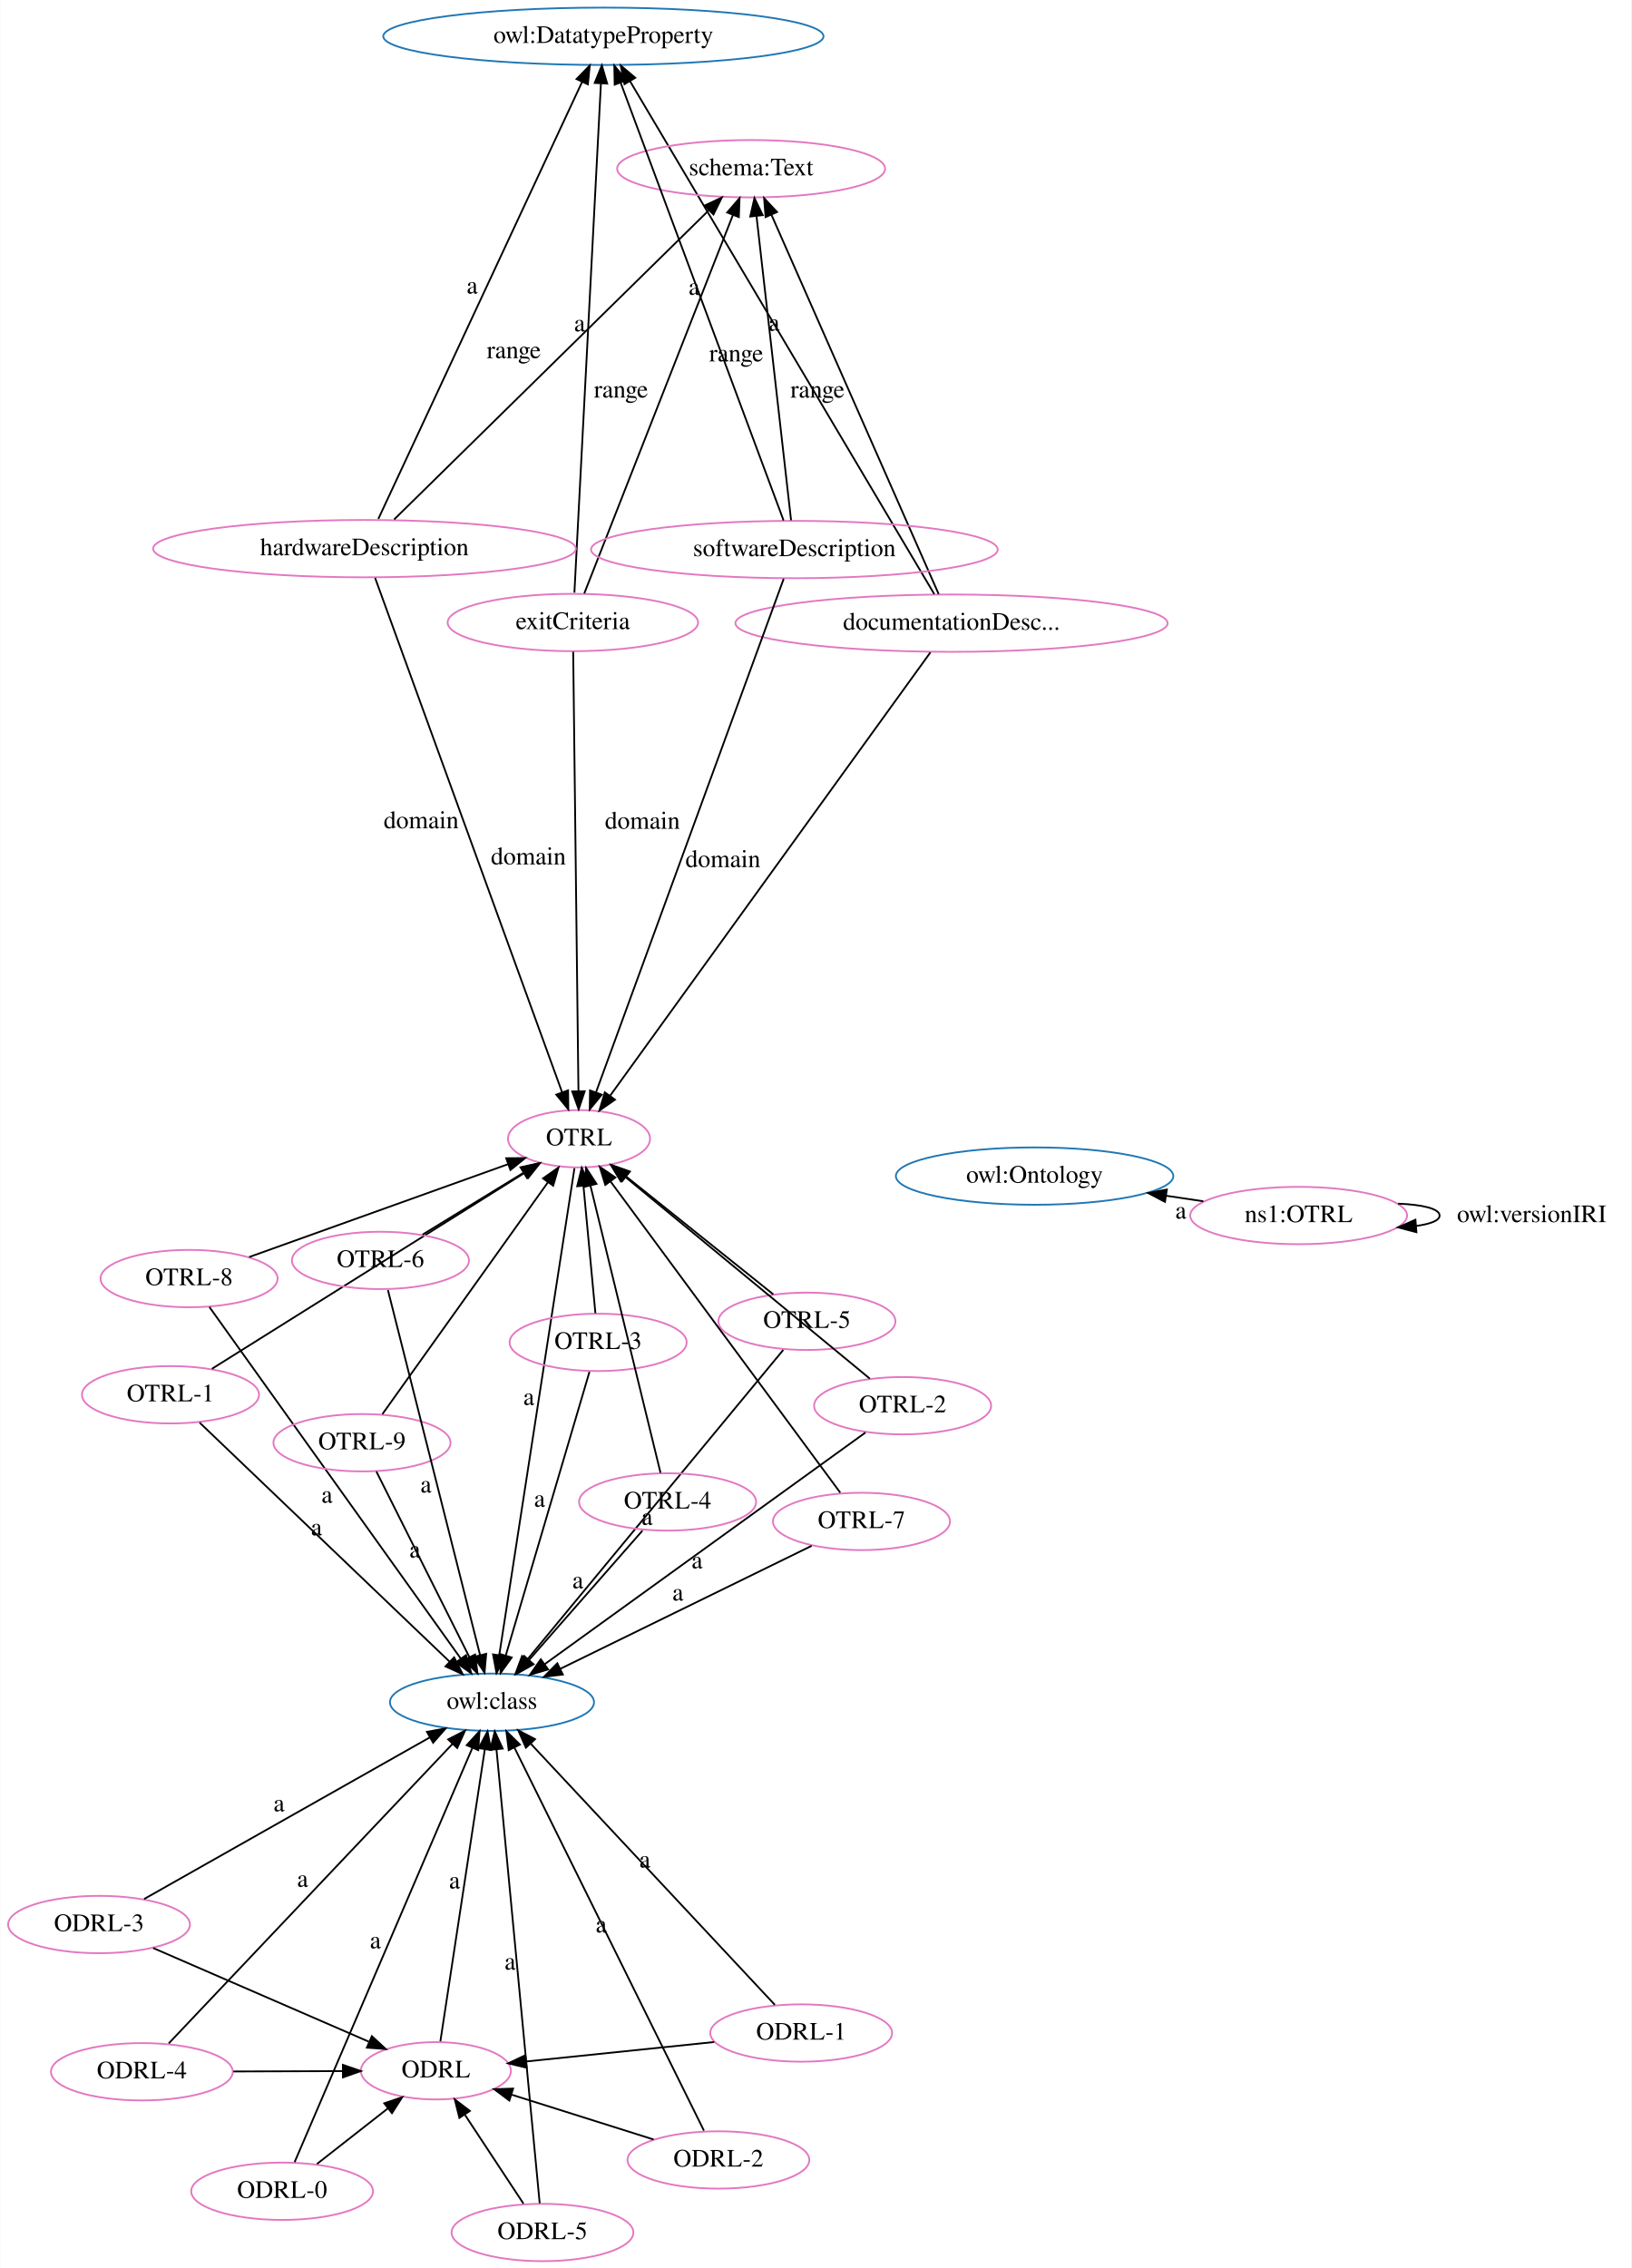
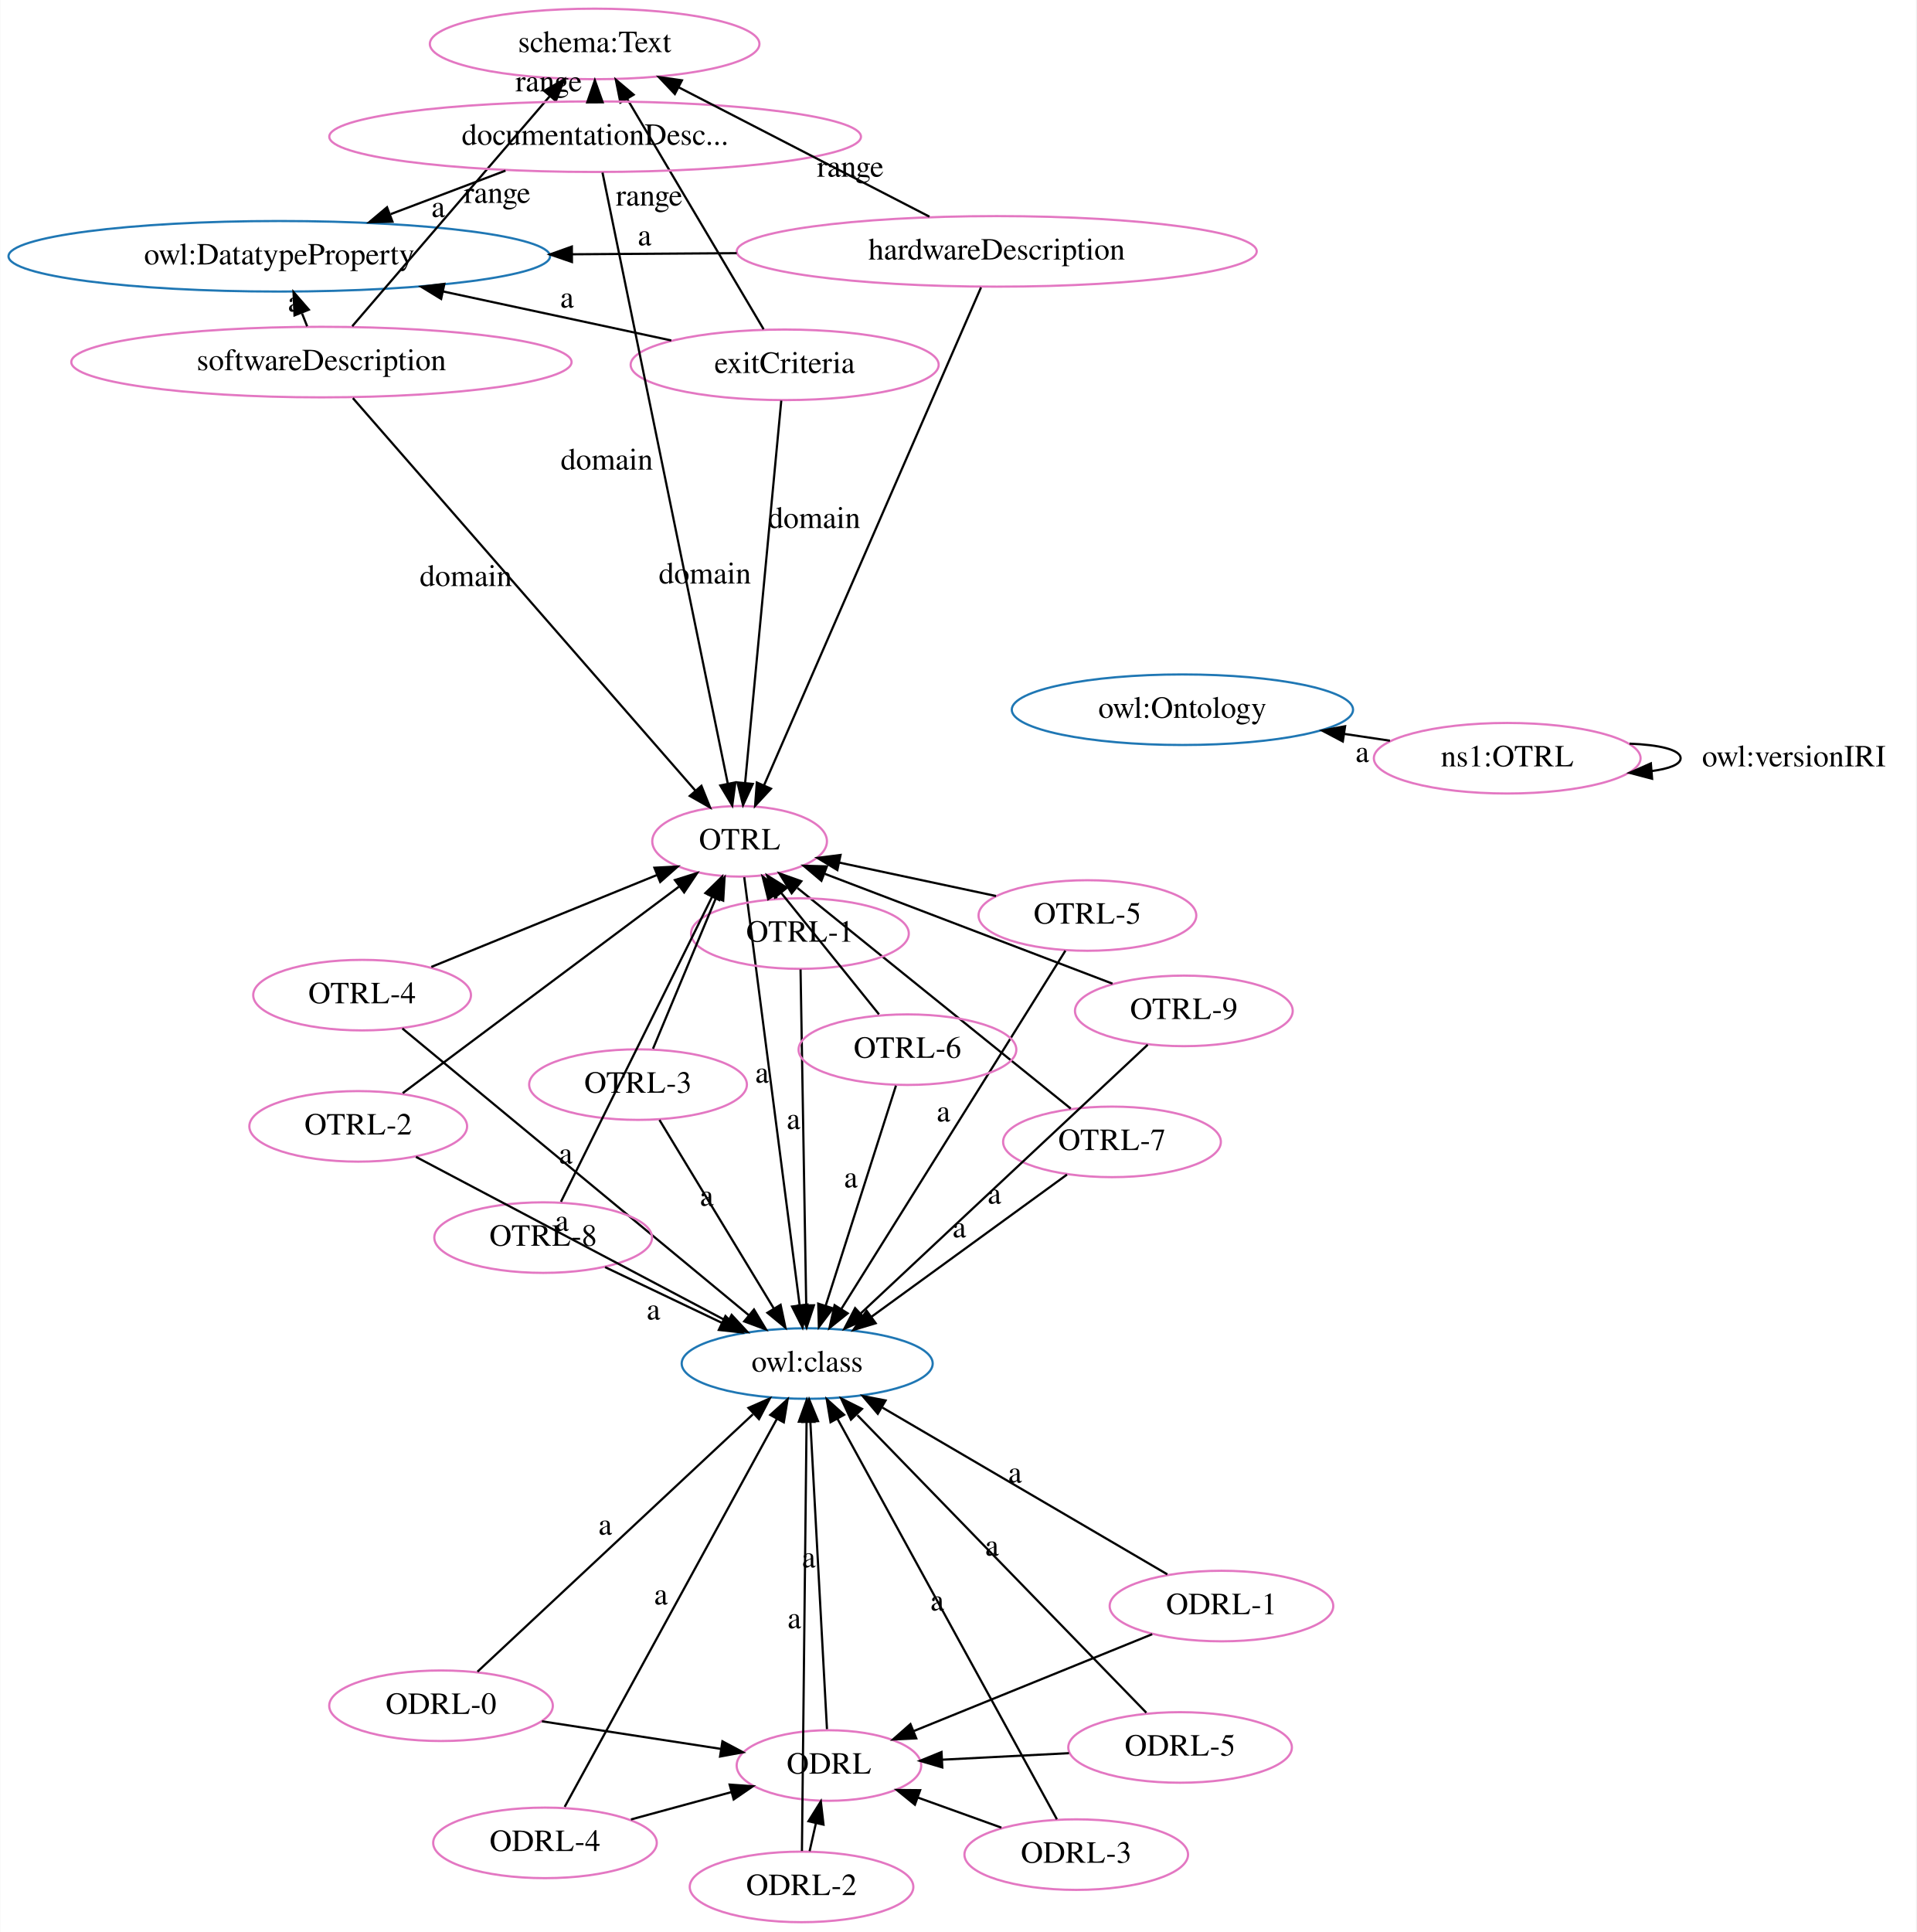
- <svg xmlns="http://www.w3.org/2000/svg" width="912pt" height="1268pt" viewBox="0.00 0.00 911.76 1268.00">
-   <g id="graph0" class="graph" transform="scale(1 1) rotate(0) translate(4 1264)">
-     <polygon fill="white" stroke="transparent" points="-4,4 -4,-1264 907.76,-1264 907.76,4 -4,4" />
+ <svg xmlns="http://www.w3.org/2000/svg" width="871pt" height="878pt" viewBox="0.00 0.00 870.76 878.00">
+   <g id="graph0" class="graph" transform="scale(1 1) rotate(0) translate(4 874)">
+     <polygon fill="white" stroke="transparent" points="-4,4 -4,-874 866.76,-874 866.76,4 -4,4" />
    <g id="node1" class="node">
-       <ellipse fill="none" stroke="#e377c2" cx="319.61" cy="-627.34" rx="39.7" ry="16.03" />
-       <text text-anchor="middle" x="319.61" y="-623.64" font-family="Times,serif" font-size="14.00">OTRL</text>
+       <ellipse fill="none" stroke="#1f77b4" cx="362.77" cy="-254.34" rx="57.05" ry="16.03" />
+       <text text-anchor="middle" x="362.77" y="-250.64" font-family="Times,serif" font-size="14.00">owl:class</text>
+     </g>
+     <g id="node2" class="node">
+       <ellipse fill="none" stroke="#1f77b4" cx="533.32" cy="-551.47" rx="77.56" ry="16.03" />
+       <text text-anchor="middle" x="533.32" y="-547.77" font-family="Times,serif" font-size="14.00">owl:Ontology</text>
+     </g>
+     <g id="node3" class="node">
+       <ellipse fill="none" stroke="#e377c2" cx="372.65" cy="-71.66" rx="41.94" ry="16.03" />
+       <text text-anchor="middle" x="372.65" y="-67.96" font-family="Times,serif" font-size="14.00">ODRL</text>
+     </g>
+     <g id="edge14" class="edge">
+       <path fill="none" stroke="black" d="M371.76,-88.19C370.05,-119.85 366.29,-189.27 364.22,-227.6" />
+       <polygon fill="black" stroke="black" points="360.7,-227.8 363.66,-237.98 367.69,-228.18 360.7,-227.8" />
+       <text text-anchor="middle" x="363.49" y="-161.69" font-family="Times,serif" font-size="14.00">a</text>
+     </g>
+     <g id="node4" class="node">
+       <ellipse fill="none" stroke="#e377c2" cx="332.05" cy="-491.66" rx="39.7" ry="16.03" />
+       <text text-anchor="middle" x="332.05" y="-487.96" font-family="Times,serif" font-size="14.00">OTRL</text>
+     </g>
+     <g id="edge45" class="edge">
+       <path fill="none" stroke="black" d="M334.16,-475.35C339.38,-435.04 352.92,-330.44 359.32,-280.99" />
+       <polygon fill="black" stroke="black" points="362.83,-281.13 360.65,-270.77 355.89,-280.24 362.83,-281.13" />
+       <text text-anchor="middle" x="342.24" y="-381.97" font-family="Times,serif" font-size="14.00">a</text>
    </g>
    <g id="node5" class="node">
-       <ellipse fill="none" stroke="#1f77b4" cx="270.95" cy="-312.31" rx="57.05" ry="16.03" />
-       <text text-anchor="middle" x="270.95" y="-308.61" font-family="Times,serif" font-size="14.00">owl:class</text>
+       <ellipse fill="none" stroke="#1f77b4" cx="122.82" cy="-757.53" rx="123.07" ry="16.03" />
+       <text text-anchor="middle" x="122.82" y="-753.83" font-family="Times,serif" font-size="14.00">owl:DatatypeProperty</text>
+     </g>
+     <g id="node6" class="node">
+       <ellipse fill="none" stroke="#e377c2" cx="266.16" cy="-854.03" rx="74.91" ry="16.03" />
+       <text text-anchor="middle" x="266.16" y="-850.33" font-family="Times,serif" font-size="14.00">schema:Text</text>
+     </g>
+     <g id="node7" class="node">
+       <ellipse fill="none" stroke="#e377c2" cx="141.98" cy="-709.45" rx="113.69" ry="16.03" />
+       <text text-anchor="middle" x="141.98" y="-705.75" font-family="Times,serif" font-size="14.00">softwareDescription</text>
+     </g>
+     <g id="edge36" class="edge">
+       <path fill="none" stroke="black" d="M156.27,-693.08C189.75,-654.71 273.38,-558.89 311.97,-514.68" />
+       <polygon fill="black" stroke="black" points="314.69,-516.88 318.63,-507.05 309.41,-512.28 314.69,-516.88" />
+       <text text-anchor="middle" x="207.62" y="-607.68" font-family="Times,serif" font-size="14.00">domain</text>
+     </g>
+     <g id="edge28" class="edge">
+       <path fill="none" stroke="black" d="M135.49,-725.73C134.75,-727.61 133.97,-729.56 133.18,-731.52" />
+       <polygon fill="black" stroke="black" points="129.75,-730.68 129.3,-741.27 136.25,-733.27 129.75,-730.68" />
+       <text text-anchor="middle" x="129.84" y="-732.43" font-family="Times,serif" font-size="14.00">a</text>
+     </g>
+     <g id="edge40" class="edge">
+       <path fill="none" stroke="black" d="M155.99,-725.75C177.9,-751.27 220.41,-800.76 245.74,-830.25" />
+       <polygon fill="black" stroke="black" points="243.23,-832.7 252.4,-838 248.54,-828.14 243.23,-832.7" />
+       <text text-anchor="middle" x="221.86" y="-781.8" font-family="Times,serif" font-size="14.00">range</text>
+     </g>
+     <g id="node8" class="node">
+       <ellipse fill="none" stroke="#e377c2" cx="680.95" cy="-529.42" rx="60.62" ry="16.03" />
+       <text text-anchor="middle" x="680.95" y="-525.72" font-family="Times,serif" font-size="14.00">ns1:OTRL</text>
+     </g>
+     <g id="edge19" class="edge">
+       <path fill="none" stroke="black" d="M627.65,-537.38C620.94,-538.38 613.98,-539.42 607.02,-540.46" />
+       <polygon fill="black" stroke="black" points="606.22,-537.04 596.85,-541.98 607.26,-543.96 606.22,-537.04" />
+       <text text-anchor="middle" x="615.08" y="-527.72" font-family="Times,serif" font-size="14.00">a</text>
+     </g>
+     <g id="edge3" class="edge">
+       <path fill="none" stroke="black" d="M736.55,-536.05C749.89,-535.53 759.76,-533.32 759.76,-529.42 759.76,-526.58 754.55,-524.64 746.58,-523.59" />
+       <polygon fill="black" stroke="black" points="746.8,-520.1 736.55,-522.78 746.24,-527.07 746.8,-520.1" />
+       <text text-anchor="middle" x="811.26" y="-525.72" font-family="Times,serif" font-size="14.00">owl:versionIRI</text>
+     </g>
+     <g id="node9" class="node">
+       <ellipse fill="none" stroke="#e377c2" cx="551.07" cy="-144.13" rx="50.82" ry="16.03" />
+       <text text-anchor="middle" x="551.07" y="-140.43" font-family="Times,serif" font-size="14.00">ODRL-1</text>
+     </g>
+     <g id="edge4" class="edge">
+       <path fill="none" stroke="black" d="M526.46,-158.54C493.37,-177.9 434.41,-212.41 397.01,-234.3" />
+       <polygon fill="black" stroke="black" points="394.86,-231.51 388,-239.58 398.4,-237.55 394.86,-231.51" />
+       <text text-anchor="middle" x="457.23" y="-200.22" font-family="Times,serif" font-size="14.00">a</text>
+     </g>
+     <g id="edge35" class="edge">
+       <path fill="none" stroke="black" d="M519.59,-131.34C489.4,-119.08 443.75,-100.53 411.35,-87.38" />
+       <polygon fill="black" stroke="black" points="412.34,-84 401.76,-83.48 409.7,-90.48 412.34,-84" />
+     </g>
+     <g id="node10" class="node">
+       <ellipse fill="none" stroke="#e377c2" cx="160.46" cy="-421.76" rx="49.49" ry="16.03" />
+       <text text-anchor="middle" x="160.46" y="-418.06" font-family="Times,serif" font-size="14.00">OTRL-4</text>
+     </g>
+     <g id="edge7" class="edge">
+       <path fill="none" stroke="black" d="M178.77,-406.61C214.7,-376.88 294.55,-310.79 336.26,-276.28" />
+       <polygon fill="black" stroke="black" points="338.59,-278.9 344.06,-269.82 334.13,-273.5 338.59,-278.9" />
+       <text text-anchor="middle" x="253.01" y="-345.25" font-family="Times,serif" font-size="14.00">a</text>
+     </g>
+     <g id="edge5" class="edge">
+       <path fill="none" stroke="black" d="M191.93,-434.58C220.83,-446.35 263.7,-463.82 294.4,-476.32" />
+       <polygon fill="black" stroke="black" points="293.33,-479.66 303.91,-480.2 295.97,-473.18 293.33,-479.66" />
+     </g>
+     <g id="node11" class="node">
+       <ellipse fill="none" stroke="#e377c2" cx="501.31" cy="-355.07" rx="49.49" ry="16.03" />
+       <text text-anchor="middle" x="501.31" y="-351.37" font-family="Times,serif" font-size="14.00">OTRL-7</text>
+     </g>
+     <g id="edge8" class="edge">
+       <path fill="none" stroke="black" d="M480.86,-340.21C457.37,-323.12 418.61,-294.95 391.95,-275.56" />
+       <polygon fill="black" stroke="black" points="393.9,-272.65 383.75,-269.6 389.78,-278.31 393.9,-272.65" />
+       <text text-anchor="middle" x="431.91" y="-311.68" font-family="Times,serif" font-size="14.00">a</text>
+     </g>
+     <g id="edge29" class="edge">
+       <path fill="none" stroke="black" d="M482.55,-370.21C452.32,-394.61 392.74,-442.69 358.31,-470.47" />
+       <polygon fill="black" stroke="black" points="355.71,-468.07 350.13,-477.08 360.11,-473.52 355.71,-468.07" />
+     </g>
+     <g id="node12" class="node">
+       <ellipse fill="none" stroke="#e377c2" cx="352.53" cy="-708.21" rx="70.01" ry="16.03" />
+       <text text-anchor="middle" x="352.53" y="-704.51" font-family="Times,serif" font-size="14.00">exitCriteria</text>
+     </g>
+     <g id="edge41" class="edge">
+       <path fill="none" stroke="black" d="M350.99,-691.93C347.48,-654.78 338.84,-563.45 334.55,-518.1" />
+       <polygon fill="black" stroke="black" points="338.04,-517.75 333.61,-508.13 331.07,-518.41 338.04,-517.75" />
+       <text text-anchor="middle" x="316.27" y="-608.82" font-family="Times,serif" font-size="14.00">domain</text>
+     </g>
+     <g id="edge31" class="edge">
+       <path fill="none" stroke="black" d="M300.98,-719.28C270.4,-725.84 231.11,-734.28 197.22,-741.56" />
+       <polygon fill="black" stroke="black" points="196.39,-738.15 187.35,-743.67 197.86,-745 196.39,-738.15" />
+       <text text-anchor="middle" x="253.6" y="-734.22" font-family="Times,serif" font-size="14.00">a</text>
+     </g>
+     <g id="edge1" class="edge">
+       <path fill="none" stroke="black" d="M342.96,-724.37C327.91,-749.77 298.62,-799.23 280.88,-829.17" />
+       <polygon fill="black" stroke="black" points="277.86,-827.41 275.78,-837.79 283.88,-830.97 277.86,-827.41" />
+       <text text-anchor="middle" x="290.92" y="-780.57" font-family="Times,serif" font-size="14.00">range</text>
+     </g>
+     <g id="node13" class="node">
+       <ellipse fill="none" stroke="#e377c2" cx="532.26" cy="-79.87" rx="50.82" ry="16.03" />
+       <text text-anchor="middle" x="532.26" y="-76.17" font-family="Times,serif" font-size="14.00">ODRL-5</text>
+     </g>
+     <g id="edge9" class="edge">
+       <path fill="none" stroke="black" d="M516.92,-95.66C487,-126.47 420.7,-194.71 385.6,-230.84" />
+       <polygon fill="black" stroke="black" points="382.66,-228.85 378.2,-238.46 387.68,-233.73 382.66,-228.85" />
+       <text text-anchor="middle" x="446.76" y="-167.05" font-family="Times,serif" font-size="14.00">a</text>
+     </g>
+     <g id="edge38" class="edge">
+       <path fill="none" stroke="black" d="M481.76,-77.27C463.34,-76.32 442.51,-75.25 424.02,-74.3" />
+       <polygon fill="black" stroke="black" points="424.18,-70.8 414.02,-73.79 423.82,-77.79 424.18,-70.8" />
+     </g>
+     <g id="node14" class="node">
+       <ellipse fill="none" stroke="#e377c2" cx="266.38" cy="-811.88" rx="120.83" ry="16.03" />
+       <text text-anchor="middle" x="266.38" y="-808.18" font-family="Times,serif" font-size="14.00">documentationDesc...</text>
+     </g>
+     <g id="edge20" class="edge">
+       <path fill="none" stroke="black" d="M269.73,-795.56C280.38,-743.63 313.55,-581.91 326.65,-518.02" />
+       <polygon fill="black" stroke="black" points="330.13,-518.45 328.71,-507.95 323.28,-517.04 330.13,-518.45" />
+       <text text-anchor="middle" x="271.69" y="-660.59" font-family="Times,serif" font-size="14.00">domain</text>
+     </g>
+     <g id="edge11" class="edge">
+       <path fill="none" stroke="black" d="M225.63,-796.45C209.41,-790.31 190.58,-783.18 173.5,-776.71" />
+       <polygon fill="black" stroke="black" points="174.27,-773.26 163.68,-773 171.79,-779.81 174.27,-773.26" />
+       <text text-anchor="middle" x="195.06" y="-775.38" font-family="Times,serif" font-size="14.00">a</text>
    </g>
    <g id="edge33" class="edge">
-       <path fill="none" stroke="black" d="M317.06,-610.85C309.11,-559.39 284.72,-401.47 275,-338.57" />
-       <polygon fill="black" stroke="black" points="278.45,-337.99 273.47,-328.64 271.54,-339.06 278.45,-337.99" />
-       <text text-anchor="middle" x="291.53" y="-478.51" font-family="Times,serif" font-size="14.00">a</text>
-     </g>
-     <g id="node2" class="node">
-       <ellipse fill="none" stroke="#1f77b4" cx="574.32" cy="-606.47" rx="77.56" ry="16.03" />
-       <text text-anchor="middle" x="574.32" y="-602.77" font-family="Times,serif" font-size="14.00">owl:Ontology</text>
-     </g>
-     <g id="node3" class="node">
-       <ellipse fill="none" stroke="#1f77b4" cx="333.23" cy="-1243.71" rx="123.07" ry="16.03" />
-       <text text-anchor="middle" x="333.23" y="-1240.01" font-family="Times,serif" font-size="14.00">owl:DatatypeProperty</text>
-     </g>
-     <g id="node4" class="node">
-       <ellipse fill="none" stroke="#e377c2" cx="239.59" cy="-106.25" rx="41.94" ry="16.03" />
-       <text text-anchor="middle" x="239.59" y="-102.55" font-family="Times,serif" font-size="14.00">ODRL</text>
+       <path fill="none" stroke="black" d="M266.3,-828.54C266.29,-828.63 266.29,-828.72 266.29,-828.81" />
+       <polygon fill="black" stroke="black" points="262.8,-827.47 266.25,-837.49 269.8,-827.51 262.8,-827.47" />
+       <text text-anchor="middle" x="245.29" y="-832.48" font-family="Times,serif" font-size="14.00">range</text>
+     </g>
+     <g id="node15" class="node">
+       <ellipse fill="none" stroke="#e377c2" cx="533.97" cy="-414.6" rx="49.49" ry="16.03" />
+       <text text-anchor="middle" x="533.97" y="-410.9" font-family="Times,serif" font-size="14.00">OTRL-9</text>
+     </g>
+     <g id="edge12" class="edge">
+       <path fill="none" stroke="black" d="M517.55,-399.23C487.29,-370.9 422.55,-310.3 387.15,-277.16" />
+       <polygon fill="black" stroke="black" points="389.34,-274.41 379.64,-270.13 384.55,-279.52 389.34,-274.41" />
+       <text text-anchor="middle" x="447.85" y="-327" font-family="Times,serif" font-size="14.00">a</text>
+     </g>
+     <g id="edge22" class="edge">
+       <path fill="none" stroke="black" d="M501.53,-426.98C465.92,-440.57 408.77,-462.38 370.82,-476.87" />
+       <polygon fill="black" stroke="black" points="369.23,-473.73 361.14,-480.56 371.73,-480.27 369.23,-473.73" />
+     </g>
+     <g id="node16" class="node">
+       <ellipse fill="none" stroke="#e377c2" cx="448.92" cy="-759.76" rx="118.17" ry="16.03" />
+       <text text-anchor="middle" x="448.92" y="-756.06" font-family="Times,serif" font-size="14.00">hardwareDescription</text>
+     </g>
+     <g id="edge21" class="edge">
+       <path fill="none" stroke="black" d="M441.78,-743.39C422.09,-698.23 366.9,-571.59 343.15,-517.11" />
+       <polygon fill="black" stroke="black" points="346.3,-515.58 339.09,-507.81 339.88,-518.38 346.3,-515.58" />
+       <text text-anchor="middle" x="365.96" y="-634.05" font-family="Times,serif" font-size="14.00">domain</text>
+     </g>
+     <g id="edge13" class="edge">
+       <path fill="none" stroke="black" d="M330.73,-758.95C306.46,-758.78 280.75,-758.61 255.99,-758.44" />
+       <polygon fill="black" stroke="black" points="255.84,-754.94 245.82,-758.37 255.8,-761.94 255.84,-754.94" />
+       <text text-anchor="middle" x="288.86" y="-762.49" font-family="Times,serif" font-size="14.00">a</text>
+     </g>
+     <g id="edge34" class="edge">
+       <path fill="none" stroke="black" d="M418.33,-775.54C387.03,-791.68 338.31,-816.81 304.46,-834.27" />
+       <polygon fill="black" stroke="black" points="302.62,-831.28 295.34,-838.98 305.83,-837.5 302.62,-831.28" />
+       <text text-anchor="middle" x="382.39" y="-793.7" font-family="Times,serif" font-size="14.00">range</text>
+     </g>
+     <g id="node17" class="node">
+       <ellipse fill="none" stroke="#e377c2" cx="196.34" cy="-98.82" rx="50.82" ry="16.03" />
+       <text text-anchor="middle" x="196.34" y="-95.12" font-family="Times,serif" font-size="14.00">ODRL-0</text>
+     </g>
+     <g id="edge15" class="edge">
+       <path fill="none" stroke="black" d="M212.91,-114.3C242.29,-141.75 303.66,-199.1 338.06,-231.24" />
+       <polygon fill="black" stroke="black" points="336.08,-234.19 345.78,-238.46 340.86,-229.08 336.08,-234.19" />
+       <text text-anchor="middle" x="270.98" y="-176.57" font-family="Times,serif" font-size="14.00">a</text>
+     </g>
+     <g id="edge30" class="edge">
+       <path fill="none" stroke="black" d="M242.21,-91.75C267.14,-87.91 297.98,-83.16 323.41,-79.24" />
+       <polygon fill="black" stroke="black" points="324.24,-82.66 333.59,-77.67 323.17,-75.74 324.24,-82.66" />
+     </g>
+     <g id="node18" class="node">
+       <ellipse fill="none" stroke="#e377c2" cx="485.06" cy="-31.17" rx="50.82" ry="16.03" />
+       <text text-anchor="middle" x="485.06" y="-27.47" font-family="Times,serif" font-size="14.00">ODRL-3</text>
+     </g>
+     <g id="edge39" class="edge">
+       <path fill="none" stroke="black" d="M476.27,-47.22C455.21,-85.65 401.77,-183.17 376.46,-229.36" />
+       <polygon fill="black" stroke="black" points="373.39,-227.69 371.65,-238.14 379.53,-231.05 373.39,-227.69" />
+       <text text-anchor="middle" x="421.86" y="-142.09" font-family="Times,serif" font-size="14.00">a</text>
    </g>
    <g id="edge6" class="edge">
-       <path fill="none" stroke="black" d="M242.1,-122.77C247.53,-158.42 260.38,-242.87 266.94,-285.99" />
-       <polygon fill="black" stroke="black" points="263.5,-286.64 268.46,-296 270.42,-285.59 263.5,-286.64" />
-       <text text-anchor="middle" x="250.02" y="-208.18" font-family="Times,serif" font-size="14.00">a</text>
-     </g>
-     <g id="node6" class="node">
-       <ellipse fill="none" stroke="#e377c2" cx="443.83" cy="-127.37" rx="50.82" ry="16.03" />
-       <text text-anchor="middle" x="443.83" y="-123.67" font-family="Times,serif" font-size="14.00">ODRL-1</text>
+       <path fill="none" stroke="black" d="M451.03,-43.43C439.1,-47.72 425.58,-52.59 413.17,-57.06" />
+       <polygon fill="black" stroke="black" points="411.73,-53.86 403.51,-60.54 414.1,-60.45 411.73,-53.86" />
+     </g>
+     <g id="node19" class="node">
+       <ellipse fill="none" stroke="#e377c2" cx="359.47" cy="-449.74" rx="49.49" ry="16.03" />
+       <text text-anchor="middle" x="359.47" y="-446.04" font-family="Times,serif" font-size="14.00">OTRL-1</text>
+     </g>
+     <g id="edge42" class="edge">
+       <path fill="none" stroke="black" d="M359.75,-433.42C360.32,-399.65 361.63,-321.88 362.33,-280.82" />
+       <polygon fill="black" stroke="black" points="365.83,-280.81 362.5,-270.76 358.83,-280.7 365.83,-280.81" />
+       <text text-anchor="middle" x="356.54" y="-360.92" font-family="Times,serif" font-size="14.00">a</text>
+     </g>
+     <g id="edge46" class="edge">
+       <path fill="none" stroke="black" d="M348.95,-465.83C348.69,-466.23 348.42,-466.64 348.15,-467.05" />
+       <polygon fill="black" stroke="black" points="345.05,-465.4 342.5,-475.69 350.91,-469.23 345.05,-465.4" />
+     </g>
+     <g id="node20" class="node">
+       <ellipse fill="none" stroke="#e377c2" cx="285.88" cy="-381.1" rx="49.49" ry="16.03" />
+       <text text-anchor="middle" x="285.88" y="-377.4" font-family="Times,serif" font-size="14.00">OTRL-3</text>
+     </g>
+     <g id="edge16" class="edge">
+       <path fill="none" stroke="black" d="M295.62,-365.04C308.72,-343.45 332.15,-304.82 347.58,-279.38" />
+       <polygon fill="black" stroke="black" points="350.68,-281.03 352.87,-270.67 344.69,-277.4 350.68,-281.03" />
+       <text text-anchor="middle" x="317.1" y="-326.01" font-family="Times,serif" font-size="14.00">a</text>
+     </g>
+     <g id="edge27" class="edge">
+       <path fill="none" stroke="black" d="M292.69,-397.41C300.23,-415.46 312.47,-444.78 321.3,-465.92" />
+       <polygon fill="black" stroke="black" points="318.13,-467.4 325.21,-475.28 324.59,-464.7 318.13,-467.4" />
+     </g>
+     <g id="node21" class="node">
+       <ellipse fill="none" stroke="#e377c2" cx="360.2" cy="-16.49" rx="50.82" ry="16.03" />
+       <text text-anchor="middle" x="360.2" y="-12.79" font-family="Times,serif" font-size="14.00">ODRL-2</text>
+     </g>
+     <g id="edge17" class="edge">
+       <path fill="none" stroke="black" d="M360.38,-32.83C360.81,-73.23 361.95,-178.07 362.48,-227.63" />
+       <polygon fill="black" stroke="black" points="358.99,-227.92 362.59,-237.88 365.99,-227.84 358.99,-227.92" />
+       <text text-anchor="middle" x="356.93" y="-134.03" font-family="Times,serif" font-size="14.00">a</text>
+     </g>
+     <g id="edge44" class="edge">
+       <path fill="none" stroke="black" d="M363.87,-32.74C364.77,-36.74 365.76,-41.14 366.74,-45.48" />
+       <polygon fill="black" stroke="black" points="363.35,-46.34 368.97,-55.33 370.18,-44.8 363.35,-46.34" />
+     </g>
+     <g id="node22" class="node">
+       <ellipse fill="none" stroke="#e377c2" cx="243.59" cy="-36.5" rx="50.82" ry="16.03" />
+       <text text-anchor="middle" x="243.59" y="-32.8" font-family="Times,serif" font-size="14.00">ODRL-4</text>
+     </g>
+     <g id="edge43" class="edge">
+       <path fill="none" stroke="black" d="M252.55,-52.88C273.22,-90.66 324.36,-184.14 349.03,-229.23" />
+       <polygon fill="black" stroke="black" points="346,-230.98 353.87,-238.08 352.14,-227.62 346,-230.98" />
+       <text text-anchor="middle" x="296.29" y="-144.85" font-family="Times,serif" font-size="14.00">a</text>
+     </g>
+     <g id="edge10" class="edge">
+       <path fill="none" stroke="black" d="M282.67,-47.15C297.01,-51.05 313.36,-55.51 328.15,-59.53" />
+       <polygon fill="black" stroke="black" points="327.52,-62.99 338.09,-62.24 329.36,-56.24 327.52,-62.99" />
+     </g>
+     <g id="node23" class="node">
+       <ellipse fill="none" stroke="#e377c2" cx="490.14" cy="-457.95" rx="49.49" ry="16.03" />
+       <text text-anchor="middle" x="490.14" y="-454.25" font-family="Times,serif" font-size="14.00">OTRL-5</text>
+     </g>
+     <g id="edge18" class="edge">
+       <path fill="none" stroke="black" d="M480.14,-441.97C458.02,-406.6 404.76,-321.46 378.27,-279.12" />
+       <polygon fill="black" stroke="black" points="381.17,-277.15 372.9,-270.53 375.23,-280.86 381.17,-277.15" />
+       <text text-anchor="middle" x="424.71" y="-364.34" font-family="Times,serif" font-size="14.00">a</text>
+     </g>
+     <g id="edge32" class="edge">
+       <path fill="none" stroke="black" d="M448.6,-466.8C426.71,-471.47 399.81,-477.21 377.38,-481.99" />
+       <polygon fill="black" stroke="black" points="376.47,-478.61 367.42,-484.12 377.93,-485.46 376.47,-478.61" />
+     </g>
+     <g id="node24" class="node">
+       <ellipse fill="none" stroke="#e377c2" cx="408.34" cy="-396.98" rx="49.49" ry="16.03" />
+       <text text-anchor="middle" x="408.34" y="-393.28" font-family="Times,serif" font-size="14.00">OTRL-6</text>
+     </g>
+     <g id="edge24" class="edge">
+       <path fill="none" stroke="black" d="M403.11,-380.62C395.29,-356.14 380.47,-309.73 371.13,-280.51" />
+       <polygon fill="black" stroke="black" points="374.46,-279.41 368.08,-270.95 367.79,-281.54 374.46,-279.41" />
+       <text text-anchor="middle" x="382.62" y="-334.36" font-family="Times,serif" font-size="14.00">a</text>
+     </g>
+     <g id="edge2" class="edge">
+       <path fill="none" stroke="black" d="M395.4,-413.04C383.2,-428.18 364.77,-451.06 350.93,-468.24" />
+       <polygon fill="black" stroke="black" points="348.1,-466.17 344.55,-476.15 353.55,-470.56 348.1,-466.17" />
+     </g>
+     <g id="node25" class="node">
+       <ellipse fill="none" stroke="#e377c2" cx="242.77" cy="-311.57" rx="49.49" ry="16.03" />
+       <text text-anchor="middle" x="242.77" y="-307.87" font-family="Times,serif" font-size="14.00">OTRL-8</text>
+     </g>
+     <g id="edge25" class="edge">
+       <path fill="none" stroke="black" d="M270.91,-298.15C286.69,-290.63 306.61,-281.12 323.87,-272.89" />
+       <polygon fill="black" stroke="black" points="325.62,-275.94 333.14,-268.47 322.61,-269.62 325.62,-275.94" />
+       <text text-anchor="middle" x="292.89" y="-274.32" font-family="Times,serif" font-size="14.00">a</text>
+     </g>
+     <g id="edge37" class="edge">
+       <path fill="none" stroke="black" d="M250.85,-327.87C266.45,-359.34 300.83,-428.69 319.46,-466.27" />
+       <polygon fill="black" stroke="black" points="316.48,-468.12 324.05,-475.53 322.75,-465.01 316.48,-468.12" />
+     </g>
+     <g id="node26" class="node">
+       <ellipse fill="none" stroke="#e377c2" cx="158.7" cy="-362.12" rx="49.49" ry="16.03" />
+       <text text-anchor="middle" x="158.7" y="-358.42" font-family="Times,serif" font-size="14.00">OTRL-2</text>
    </g>
    <g id="edge26" class="edge">
-       <path fill="none" stroke="black" d="M395.17,-122.34C363.44,-119.06 322.13,-114.79 290.05,-111.47" />
-       <polygon fill="black" stroke="black" points="290.29,-107.98 279.98,-110.43 289.57,-114.94 290.29,-107.98" />
-     </g>
-     <g id="edge25" class="edge">
-       <path fill="none" stroke="black" d="M429.09,-143.14C398.6,-175.76 328.46,-250.79 292.72,-289.01" />
-       <polygon fill="black" stroke="black" points="289.92,-286.89 285.65,-296.58 295.03,-291.67 289.92,-286.89" />
-       <text text-anchor="middle" x="356.41" y="-219.88" font-family="Times,serif" font-size="14.00">a</text>
-     </g>
-     <g id="node7" class="node">
-       <ellipse fill="none" stroke="#e377c2" cx="101.59" cy="-549.17" rx="49.49" ry="16.03" />
-       <text text-anchor="middle" x="101.59" y="-545.47" font-family="Times,serif" font-size="14.00">OTRL-8</text>
-     </g>
-     <g id="edge12" class="edge">
-       <path fill="none" stroke="black" d="M135.18,-561.21C174.21,-575.21 238.55,-598.28 279.99,-613.14" />
-       <polygon fill="black" stroke="black" points="278.9,-616.46 289.49,-616.54 281.26,-609.87 278.9,-616.46" />
-     </g>
-     <g id="edge2" class="edge">
-       <path fill="none" stroke="black" d="M112.97,-533.26C141.94,-492.74 218.68,-385.41 253.42,-336.82" />
-       <polygon fill="black" stroke="black" points="256.43,-338.63 259.4,-328.46 250.73,-334.56 256.43,-338.63" />
-       <text text-anchor="middle" x="178.69" y="-423.84" font-family="Times,serif" font-size="14.00">a</text>
-     </g>
-     <g id="node8" class="node">
-       <ellipse fill="none" stroke="#e377c2" cx="198.26" cy="-457.39" rx="49.49" ry="16.03" />
-       <text text-anchor="middle" x="198.26" y="-453.69" font-family="Times,serif" font-size="14.00">OTRL-9</text>
-     </g>
-     <g id="edge46" class="edge">
-       <path fill="none" stroke="black" d="M209.67,-473.38C231,-503.24 276.98,-567.65 302.2,-602.96" />
-       <polygon fill="black" stroke="black" points="299.47,-605.17 308.13,-611.27 305.17,-601.1 299.47,-605.17" />
-     </g>
-     <g id="edge3" class="edge">
-       <path fill="none" stroke="black" d="M206.31,-441.31C218.92,-416.15 243.42,-367.26 258.36,-337.43" />
-       <polygon fill="black" stroke="black" points="261.5,-338.97 262.85,-328.46 255.24,-335.84 261.5,-338.97" />
-       <text text-anchor="middle" x="227.84" y="-393.17" font-family="Times,serif" font-size="14.00">a</text>
-     </g>
-     <g id="node9" class="node">
-       <ellipse fill="none" stroke="#e377c2" cx="447.03" cy="-525.29" rx="49.49" ry="16.03" />
-       <text text-anchor="middle" x="447.03" y="-521.59" font-family="Times,serif" font-size="14.00">OTRL-5</text>
-     </g>
-     <g id="edge13" class="edge">
-       <path fill="none" stroke="black" d="M428.23,-540.35C406.46,-557.78 370.46,-586.62 345.92,-606.27" />
-       <polygon fill="black" stroke="black" points="343.69,-603.57 338.07,-612.55 348.06,-609.03 343.69,-603.57" />
-     </g>
-     <g id="edge4" class="edge">
-       <path fill="none" stroke="black" d="M433.8,-509.28C403.06,-472.11 326.74,-379.8 290.57,-336.04" />
-       <polygon fill="black" stroke="black" points="293.16,-333.69 284.09,-328.21 287.77,-338.15 293.16,-333.69" />
-       <text text-anchor="middle" x="357.68" y="-411.46" font-family="Times,serif" font-size="14.00">a</text>
-     </g>
-     <g id="node10" class="node">
-       <ellipse fill="none" stroke="#e377c2" cx="527.87" cy="-915.59" rx="120.83" ry="16.03" />
-       <text text-anchor="middle" x="527.87" y="-911.89" font-family="Times,serif" font-size="14.00">documentationDesc...</text>
-     </g>
-     <g id="edge14" class="edge">
-       <path fill="none" stroke="black" d="M516.08,-899.27C481.2,-850.99 378.42,-708.74 337.1,-651.55" />
-       <polygon fill="black" stroke="black" points="339.71,-649.19 331.02,-643.13 334.03,-653.29 339.71,-649.19" />
-       <text text-anchor="middle" x="400.09" y="-779.21" font-family="Times,serif" font-size="14.00">domain</text>
-     </g>
-     <g id="edge5" class="edge">
-       <path fill="none" stroke="black" d="M518.22,-931.86C486.64,-985.11 386.21,-1154.39 348.1,-1218.65" />
-       <polygon fill="black" stroke="black" points="345.03,-1216.95 342.94,-1227.34 351.05,-1220.52 345.03,-1216.95" />
-       <text text-anchor="middle" x="428.66" y="-1079.05" font-family="Times,serif" font-size="14.00">a</text>
-     </g>
-     <g id="node15" class="node">
-       <ellipse fill="none" stroke="#e377c2" cx="415.83" cy="-1169.67" rx="74.91" ry="16.03" />
-       <text text-anchor="middle" x="415.83" y="-1165.97" font-family="Times,serif" font-size="14.00">schema:Text</text>
-     </g>
-     <g id="edge42" class="edge">
-       <path fill="none" stroke="black" d="M520.69,-931.87C501.73,-974.88 450.17,-1091.8 427.17,-1143.96" />
-       <polygon fill="black" stroke="black" points="423.92,-1142.64 423.09,-1153.2 430.33,-1145.46 423.92,-1142.64" />
-       <text text-anchor="middle" x="452.93" y="-1041.72" font-family="Times,serif" font-size="14.00">range</text>
-     </g>
-     <g id="node11" class="node">
-       <ellipse fill="none" stroke="#e377c2" cx="91.2" cy="-484.21" rx="49.49" ry="16.03" />
-       <text text-anchor="middle" x="91.2" y="-480.51" font-family="Times,serif" font-size="14.00">OTRL-1</text>
-     </g>
-     <g id="edge17" class="edge">
-       <path fill="none" stroke="black" d="M114.36,-498.72C155.82,-524.71 242.74,-579.17 289.04,-608.19" />
-       <polygon fill="black" stroke="black" points="287.4,-611.29 297.73,-613.64 291.12,-605.36 287.4,-611.29" />
-     </g>
-     <g id="edge7" class="edge">
-       <path fill="none" stroke="black" d="M107.47,-468.65C139.34,-438.18 210.11,-370.5 247.21,-335.02" />
-       <polygon fill="black" stroke="black" points="249.78,-337.4 254.59,-327.96 244.94,-332.34 249.78,-337.4" />
-       <text text-anchor="middle" x="172.84" y="-405.63" font-family="Times,serif" font-size="14.00">a</text>
-     </g>
-     <g id="node12" class="node">
-       <ellipse fill="none" stroke="#e377c2" cx="721.95" cy="-584.42" rx="60.62" ry="16.03" />
-       <text text-anchor="middle" x="721.95" y="-580.72" font-family="Times,serif" font-size="14.00">ns1:OTRL</text>
-     </g>
-     <g id="edge37" class="edge">
-       <path fill="none" stroke="black" d="M668.65,-592.38C661.94,-593.38 654.98,-594.42 648.02,-595.46" />
-       <polygon fill="black" stroke="black" points="647.22,-592.04 637.85,-596.98 648.26,-598.96 647.22,-592.04" />
-       <text text-anchor="middle" x="656.08" y="-582.72" font-family="Times,serif" font-size="14.00">a</text>
-     </g>
-     <g id="edge27" class="edge">
-       <path fill="none" stroke="black" d="M777.55,-591.05C790.89,-590.53 800.76,-588.32 800.76,-584.42 800.76,-581.58 795.55,-579.64 787.58,-578.59" />
-       <polygon fill="black" stroke="black" points="787.8,-575.1 777.55,-577.78 787.24,-582.07 787.8,-575.1" />
-       <text text-anchor="middle" x="852.26" y="-580.72" font-family="Times,serif" font-size="14.00">owl:versionIRI</text>
-     </g>
-     <g id="node13" class="node">
-       <ellipse fill="none" stroke="#e377c2" cx="316.16" cy="-915.97" rx="70.01" ry="16.03" />
-       <text text-anchor="middle" x="316.16" y="-912.27" font-family="Times,serif" font-size="14.00">exitCriteria</text>
-     </g>
-     <g id="edge40" class="edge">
-       <path fill="none" stroke="black" d="M316.35,-899.63C316.92,-852.02 318.58,-713.08 319.29,-654.21" />
-       <polygon fill="black" stroke="black" points="322.79,-653.91 319.41,-643.87 315.79,-653.82 322.79,-653.91" />
-       <text text-anchor="middle" x="291.32" y="-780.72" font-family="Times,serif" font-size="14.00">domain</text>
-     </g>
-     <g id="edge8" class="edge">
-       <path fill="none" stroke="black" d="M317.03,-932.68C319.8,-985.95 328.46,-1152.11 331.85,-1217.19" />
-       <polygon fill="black" stroke="black" points="328.37,-1217.62 332.38,-1227.43 335.36,-1217.26 328.37,-1217.62" />
-       <text text-anchor="middle" x="319.94" y="-1078.73" font-family="Times,serif" font-size="14.00">a</text>
-     </g>
-     <g id="edge35" class="edge">
-       <path fill="none" stroke="black" d="M322.55,-932.23C339.38,-975.09 385.09,-1091.44 405.61,-1143.67" />
-       <polygon fill="black" stroke="black" points="402.45,-1145.2 409.36,-1153.23 408.97,-1142.64 402.45,-1145.2" />
-       <text text-anchor="middle" x="343.08" y="-1041.75" font-family="Times,serif" font-size="14.00">range</text>
-     </g>
-     <g id="node14" class="node">
-       <ellipse fill="none" stroke="#e377c2" cx="330.3" cy="-513.5" rx="49.49" ry="16.03" />
-       <text text-anchor="middle" x="330.3" y="-509.8" font-family="Times,serif" font-size="14.00">OTRL-3</text>
-     </g>
-     <g id="edge29" class="edge">
-       <path fill="none" stroke="black" d="M328.77,-529.81C327.02,-548.41 324.14,-579.07 322.08,-601.06" />
-       <polygon fill="black" stroke="black" points="318.59,-600.78 321.14,-611.06 325.56,-601.43 318.59,-600.78" />
-     </g>
-     <g id="edge31" class="edge">
-       <path fill="none" stroke="black" d="M325.45,-497.03C315.16,-462.17 291.11,-380.64 278.68,-338.53" />
-       <polygon fill="black" stroke="black" points="281.97,-337.32 275.79,-328.72 275.26,-339.3 281.97,-337.32" />
-       <text text-anchor="middle" x="297.56" y="-421.58" font-family="Times,serif" font-size="14.00">a</text>
-     </g>
-     <g id="node16" class="node">
-       <ellipse fill="none" stroke="#e377c2" cx="397.56" cy="-56.4" rx="50.82" ry="16.03" />
-       <text text-anchor="middle" x="397.56" y="-52.7" font-family="Times,serif" font-size="14.00">ODRL-2</text>
-     </g>
-     <g id="edge24" class="edge">
-       <path fill="none" stroke="black" d="M361.32,-67.84C337.7,-75.29 306.79,-85.05 282.02,-92.86" />
-       <polygon fill="black" stroke="black" points="280.66,-89.62 272.17,-95.97 282.76,-96.3 280.66,-89.62" />
-     </g>
-     <g id="edge10" class="edge">
-       <path fill="none" stroke="black" d="M389.45,-72.8C367.96,-116.22 309.47,-234.44 283.57,-286.79" />
-       <polygon fill="black" stroke="black" points="280.29,-285.53 278.99,-296.05 286.56,-288.64 280.29,-285.53" />
-       <text text-anchor="middle" x="332.01" y="-183.59" font-family="Times,serif" font-size="14.00">a</text>
-     </g>
-     <g id="node17" class="node">
-       <ellipse fill="none" stroke="#e377c2" cx="477.54" cy="-413.39" rx="49.49" ry="16.03" />
-       <text text-anchor="middle" x="477.54" y="-409.69" font-family="Times,serif" font-size="14.00">OTRL-7</text>
-     </g>
-     <g id="edge19" class="edge">
-       <path fill="none" stroke="black" d="M465.67,-429.47C438.1,-466.83 369.6,-559.61 337.17,-603.55" />
-       <polygon fill="black" stroke="black" points="334.31,-601.53 331.19,-611.66 339.94,-605.69 334.31,-601.53" />
-     </g>
-     <g id="edge11" class="edge">
-       <path fill="none" stroke="black" d="M449.68,-399.76C413.4,-382.01 349.84,-350.91 309.11,-330.98" />
-       <polygon fill="black" stroke="black" points="310.55,-327.79 300.03,-326.54 307.47,-334.08 310.55,-327.79" />
-       <text text-anchor="middle" x="374.89" y="-369.17" font-family="Times,serif" font-size="14.00">a</text>
-     </g>
-     <g id="node18" class="node">
-       <ellipse fill="none" stroke="#e377c2" cx="369.14" cy="-424.29" rx="49.49" ry="16.03" />
-       <text text-anchor="middle" x="369.14" y="-420.59" font-family="Times,serif" font-size="14.00">OTRL-4</text>
-     </g>
-     <g id="edge30" class="edge">
-       <path fill="none" stroke="black" d="M365.17,-440.57C356.62,-475.62 336.4,-558.5 326.01,-601.09" />
-       <polygon fill="black" stroke="black" points="322.56,-600.45 323.59,-610.99 329.37,-602.11 322.56,-600.45" />
-     </g>
-     <g id="edge36" class="edge">
-       <path fill="none" stroke="black" d="M355.07,-408.25C338.52,-389.37 310.89,-357.86 291.83,-336.13" />
-       <polygon fill="black" stroke="black" points="294.21,-333.54 284.99,-328.33 288.95,-338.15 294.21,-333.54" />
-       <text text-anchor="middle" x="318.95" y="-375.99" font-family="Times,serif" font-size="14.00">a</text>
-     </g>
-     <g id="node19" class="node">
-       <ellipse fill="none" stroke="#e377c2" cx="299.18" cy="-15.84" rx="50.82" ry="16.03" />
-       <text text-anchor="middle" x="299.18" y="-12.14" font-family="Times,serif" font-size="14.00">ODRL-5</text>
-     </g>
-     <g id="edge1" class="edge">
-       <path fill="none" stroke="black" d="M288.53,-32C279.46,-45.76 266.29,-65.74 255.9,-81.51" />
-       <polygon fill="black" stroke="black" points="252.73,-79.95 250.15,-90.23 258.58,-83.81 252.73,-79.95" />
-     </g>
-     <g id="edge34" class="edge">
-       <path fill="none" stroke="black" d="M297.62,-32.2C292.98,-81 279.18,-225.83 273.47,-285.83" />
-       <polygon fill="black" stroke="black" points="269.96,-285.71 272.5,-296 276.93,-286.38 269.96,-285.71" />
-       <text text-anchor="middle" x="281.05" y="-162.81" font-family="Times,serif" font-size="14.00">a</text>
-     </g>
-     <g id="node20" class="node">
-       <ellipse fill="none" stroke="#e377c2" cx="500.53" cy="-478.09" rx="49.49" ry="16.03" />
-       <text text-anchor="middle" x="500.53" y="-474.39" font-family="Times,serif" font-size="14.00">OTRL-2</text>
-     </g>
-     <g id="edge44" class="edge">
-       <path fill="none" stroke="black" d="M482.19,-493.23C449.78,-519.96 382.34,-575.59 345.31,-606.14" />
-       <polygon fill="black" stroke="black" points="342.95,-603.55 337.46,-612.61 347.4,-608.95 342.95,-603.55" />
-     </g>
-     <g id="edge15" class="edge">
-       <path fill="none" stroke="black" d="M479.75,-463.09C438.81,-433.53 347.6,-367.67 300.45,-333.61" />
-       <polygon fill="black" stroke="black" points="302.33,-330.66 292.18,-327.64 298.23,-336.33 302.33,-330.66" />
-       <text text-anchor="middle" x="385.6" y="-387.15" font-family="Times,serif" font-size="14.00">a</text>
-     </g>
-     <g id="node21" class="node">
-       <ellipse fill="none" stroke="#e377c2" cx="199.65" cy="-957.26" rx="118.17" ry="16.03" />
-       <text text-anchor="middle" x="199.65" y="-953.56" font-family="Times,serif" font-size="14.00">hardwareDescription</text>
-     </g>
-     <g id="edge45" class="edge">
-       <path fill="none" stroke="black" d="M205.6,-940.9C224.98,-887.59 286.45,-718.54 310.15,-653.34" />
-       <polygon fill="black" stroke="black" points="313.49,-654.4 313.62,-643.8 306.91,-652 313.49,-654.4" />
-       <text text-anchor="middle" x="231.37" y="-800.92" font-family="Times,serif" font-size="14.00">domain</text>
-     </g>
-     <g id="edge16" class="edge">
-       <path fill="none" stroke="black" d="M207.41,-973.9C229.78,-1021.87 294.51,-1160.69 321.35,-1218.24" />
-       <polygon fill="black" stroke="black" points="318.22,-1219.8 325.62,-1227.38 324.56,-1216.84 318.22,-1219.8" />
-       <text text-anchor="middle" x="259.88" y="-1099.87" font-family="Times,serif" font-size="14.00">a</text>
-     </g>
-     <g id="edge9" class="edge">
-       <path fill="none" stroke="black" d="M216.25,-973.58C254.31,-1010.97 347.93,-1102.96 392.07,-1146.33" />
-       <polygon fill="black" stroke="black" points="389.88,-1149.08 399.46,-1153.6 394.78,-1144.09 389.88,-1149.08" />
-       <text text-anchor="middle" x="283.16" y="-1063.76" font-family="Times,serif" font-size="14.00">range</text>
-     </g>
-     <g id="node22" class="node">
-       <ellipse fill="none" stroke="#e377c2" cx="440.02" cy="-956.76" rx="113.69" ry="16.03" />
-       <text text-anchor="middle" x="440.02" y="-953.06" font-family="Times,serif" font-size="14.00">softwareDescription</text>
-     </g>
-     <g id="edge32" class="edge">
-       <path fill="none" stroke="black" d="M434.05,-940.42C414.59,-887.19 352.89,-718.4 329.1,-653.3" />
-       <polygon fill="black" stroke="black" points="332.33,-651.97 325.61,-643.78 325.76,-654.37 332.33,-651.97" />
-       <text text-anchor="middle" x="355.07" y="-800.66" font-family="Times,serif" font-size="14.00">domain</text>
-     </g>
-     <g id="edge39" class="edge">
-       <path fill="none" stroke="black" d="M433.98,-973.01C416.29,-1020.54 364.52,-1159.62 342.9,-1217.73" />
-       <polygon fill="black" stroke="black" points="339.55,-1216.69 339.34,-1227.28 346.11,-1219.13 339.55,-1216.69" />
-       <text text-anchor="middle" x="383.94" y="-1099.17" font-family="Times,serif" font-size="14.00">a</text>
-     </g>
-     <g id="edge41" class="edge">
-       <path fill="none" stroke="black" d="M438.17,-973.11C434,-1009.72 423.91,-1098.57 418.84,-1143.19" />
-       <polygon fill="black" stroke="black" points="415.34,-1142.93 417.69,-1153.27 422.3,-1143.72 415.34,-1142.93" />
-       <text text-anchor="middle" x="407.5" y="-1061.95" font-family="Times,serif" font-size="14.00">range</text>
-     </g>
-     <g id="node23" class="node">
-       <ellipse fill="none" stroke="#e377c2" cx="51.25" cy="-188.03" rx="50.82" ry="16.03" />
-       <text text-anchor="middle" x="51.25" y="-184.33" font-family="Times,serif" font-size="14.00">ODRL-3</text>
-     </g>
-     <g id="edge28" class="edge">
-       <path fill="none" stroke="black" d="M81.51,-174.89C114.3,-160.65 166.67,-137.92 202.06,-122.55" />
-       <polygon fill="black" stroke="black" points="203.78,-125.62 211.56,-118.43 200.99,-119.2 203.78,-125.62" />
-     </g>
-     <g id="edge18" class="edge">
-       <path fill="none" stroke="black" d="M76.45,-202.29C115.78,-224.54 191.85,-267.57 236.3,-292.71" />
-       <polygon fill="black" stroke="black" points="234.59,-295.77 245.02,-297.64 238.04,-289.67 234.59,-295.77" />
-       <text text-anchor="middle" x="151.88" y="-251.3" font-family="Times,serif" font-size="14.00">a</text>
-     </g>
-     <g id="node24" class="node">
-       <ellipse fill="none" stroke="#e377c2" cx="153.61" cy="-38.9" rx="50.82" ry="16.03" />
-       <text text-anchor="middle" x="153.61" y="-35.2" font-family="Times,serif" font-size="14.00">ODRL-0</text>
+       <path fill="none" stroke="black" d="M184.96,-348.25C221.02,-329.21 285.98,-294.9 326.61,-273.44" />
+       <polygon fill="black" stroke="black" points="328.43,-276.44 335.64,-268.67 325.16,-270.25 328.43,-276.44" />
+       <text text-anchor="middle" x="251.29" y="-314.65" font-family="Times,serif" font-size="14.00">a</text>
    </g>
    <g id="edge23" class="edge">
-       <path fill="none" stroke="black" d="M173.12,-54.19C184.82,-63.35 199.88,-75.15 212.7,-85.19" />
-       <polygon fill="black" stroke="black" points="210.72,-88.08 220.75,-91.49 215.03,-82.57 210.72,-88.08" />
-     </g>
-     <g id="edge43" class="edge">
-       <path fill="none" stroke="black" d="M160.6,-55.19C180.24,-100.97 236.08,-231.07 259.93,-286.64" />
-       <polygon fill="black" stroke="black" points="256.83,-288.3 263.99,-296.11 263.27,-285.54 256.83,-288.3" />
-       <text text-anchor="middle" x="205.76" y="-174.71" font-family="Times,serif" font-size="14.00">a</text>
-     </g>
-     <g id="node25" class="node">
-       <ellipse fill="none" stroke="#e377c2" cx="75.19" cy="-105.71" rx="50.82" ry="16.03" />
-       <text text-anchor="middle" x="75.19" y="-102.01" font-family="Times,serif" font-size="14.00">ODRL-4</text>
-     </g>
-     <g id="edge38" class="edge">
-       <path fill="none" stroke="black" d="M126.31,-105.88C145.72,-105.94 167.85,-106.02 187.37,-106.08" />
-       <polygon fill="black" stroke="black" points="187.59,-109.58 197.61,-106.11 187.62,-102.58 187.59,-109.58" />
-     </g>
-     <g id="edge21" class="edge">
-       <path fill="none" stroke="black" d="M90.23,-121.58C124.53,-157.78 208.7,-246.61 248.89,-289.03" />
-       <polygon fill="black" stroke="black" points="246.44,-291.54 255.86,-296.39 251.52,-286.72 246.44,-291.54" />
-       <text text-anchor="middle" x="165.06" y="-209.1" font-family="Times,serif" font-size="14.00">a</text>
-     </g>
-     <g id="node26" class="node">
-       <ellipse fill="none" stroke="#e377c2" cx="208.59" cy="-559.32" rx="49.49" ry="16.03" />
-       <text text-anchor="middle" x="208.59" y="-555.62" font-family="Times,serif" font-size="14.00">OTRL-6</text>
-     </g>
-     <g id="edge20" class="edge">
-       <path fill="none" stroke="black" d="M232.13,-573.75C248.5,-583.78 270.5,-597.25 288.33,-608.18" />
-       <polygon fill="black" stroke="black" points="286.88,-611.39 297.23,-613.63 290.53,-605.43 286.88,-611.39" />
-     </g>
-     <g id="edge22" class="edge">
-       <path fill="none" stroke="black" d="M212.78,-542.73C223.38,-500.72 251.37,-389.86 264.26,-338.78" />
-       <polygon fill="black" stroke="black" points="267.72,-339.38 266.78,-328.83 260.93,-337.67 267.72,-339.38" />
-       <text text-anchor="middle" x="234.02" y="-429.55" font-family="Times,serif" font-size="14.00">a</text>
+       <path fill="none" stroke="black" d="M178.93,-377.23C209.97,-400.43 269.42,-444.86 304.42,-471.01" />
+       <polygon fill="black" stroke="black" points="302.65,-474.06 312.75,-477.24 306.84,-468.45 302.65,-474.06" />
    </g>
  </g>
</svg>
